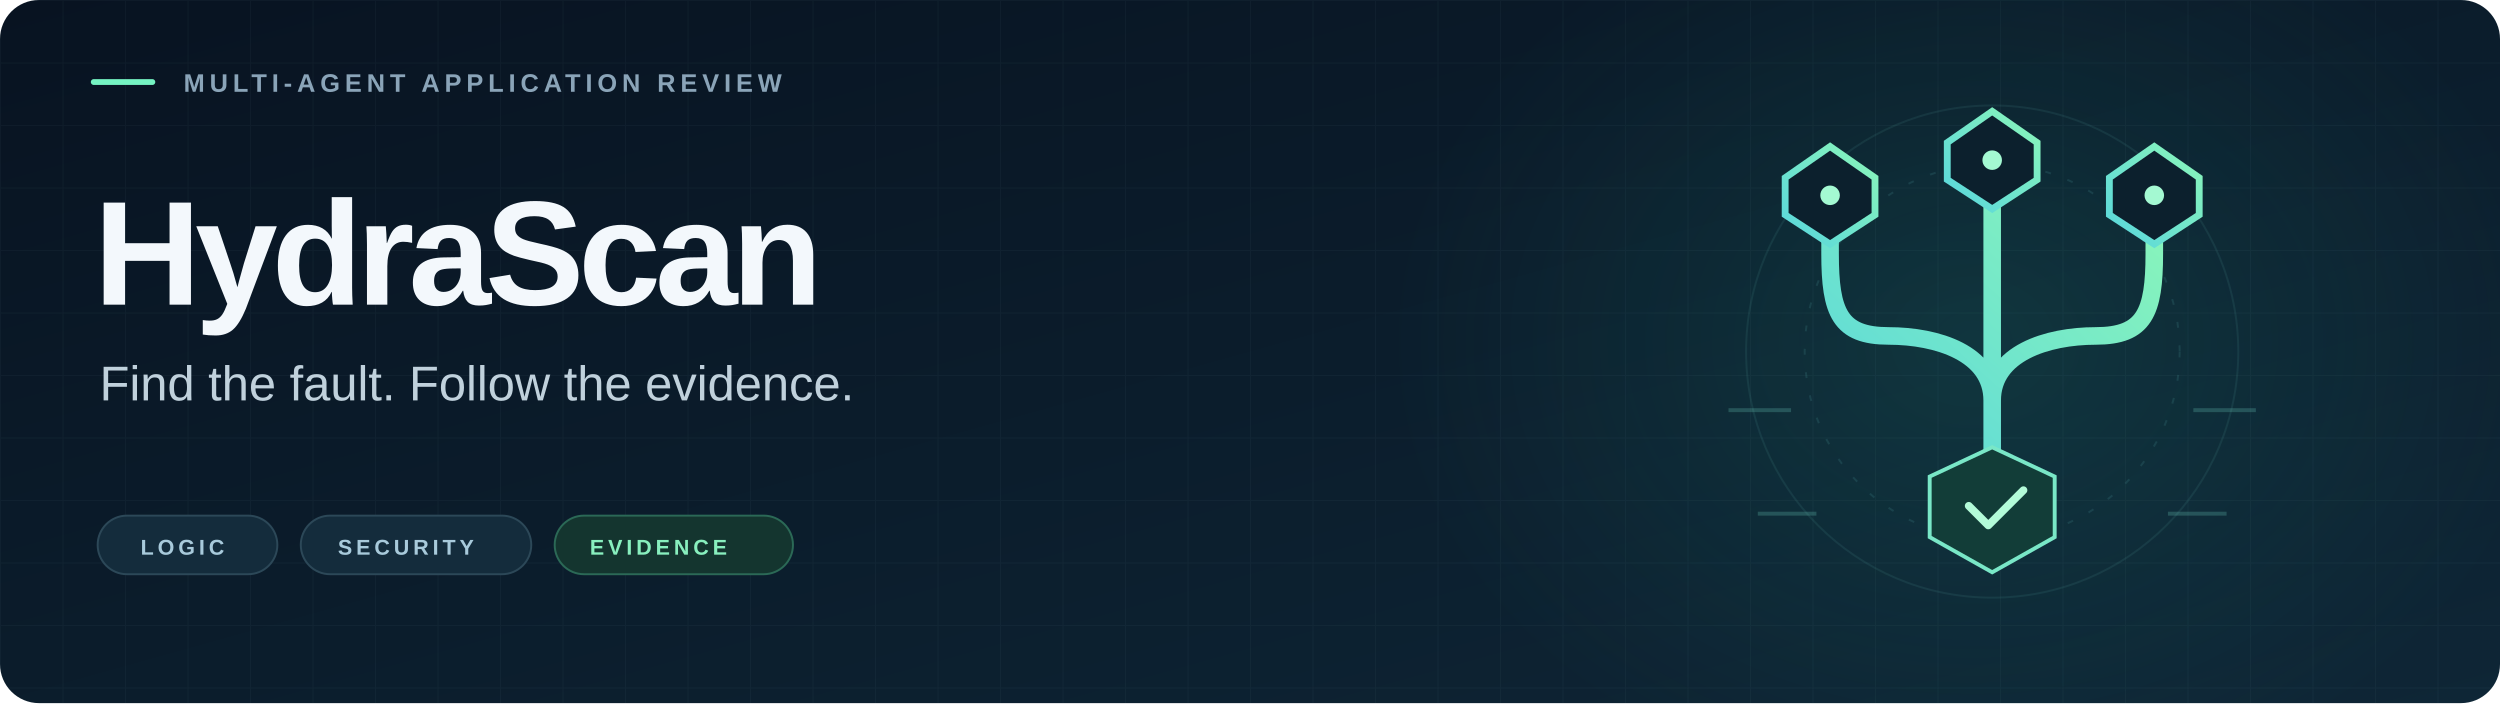
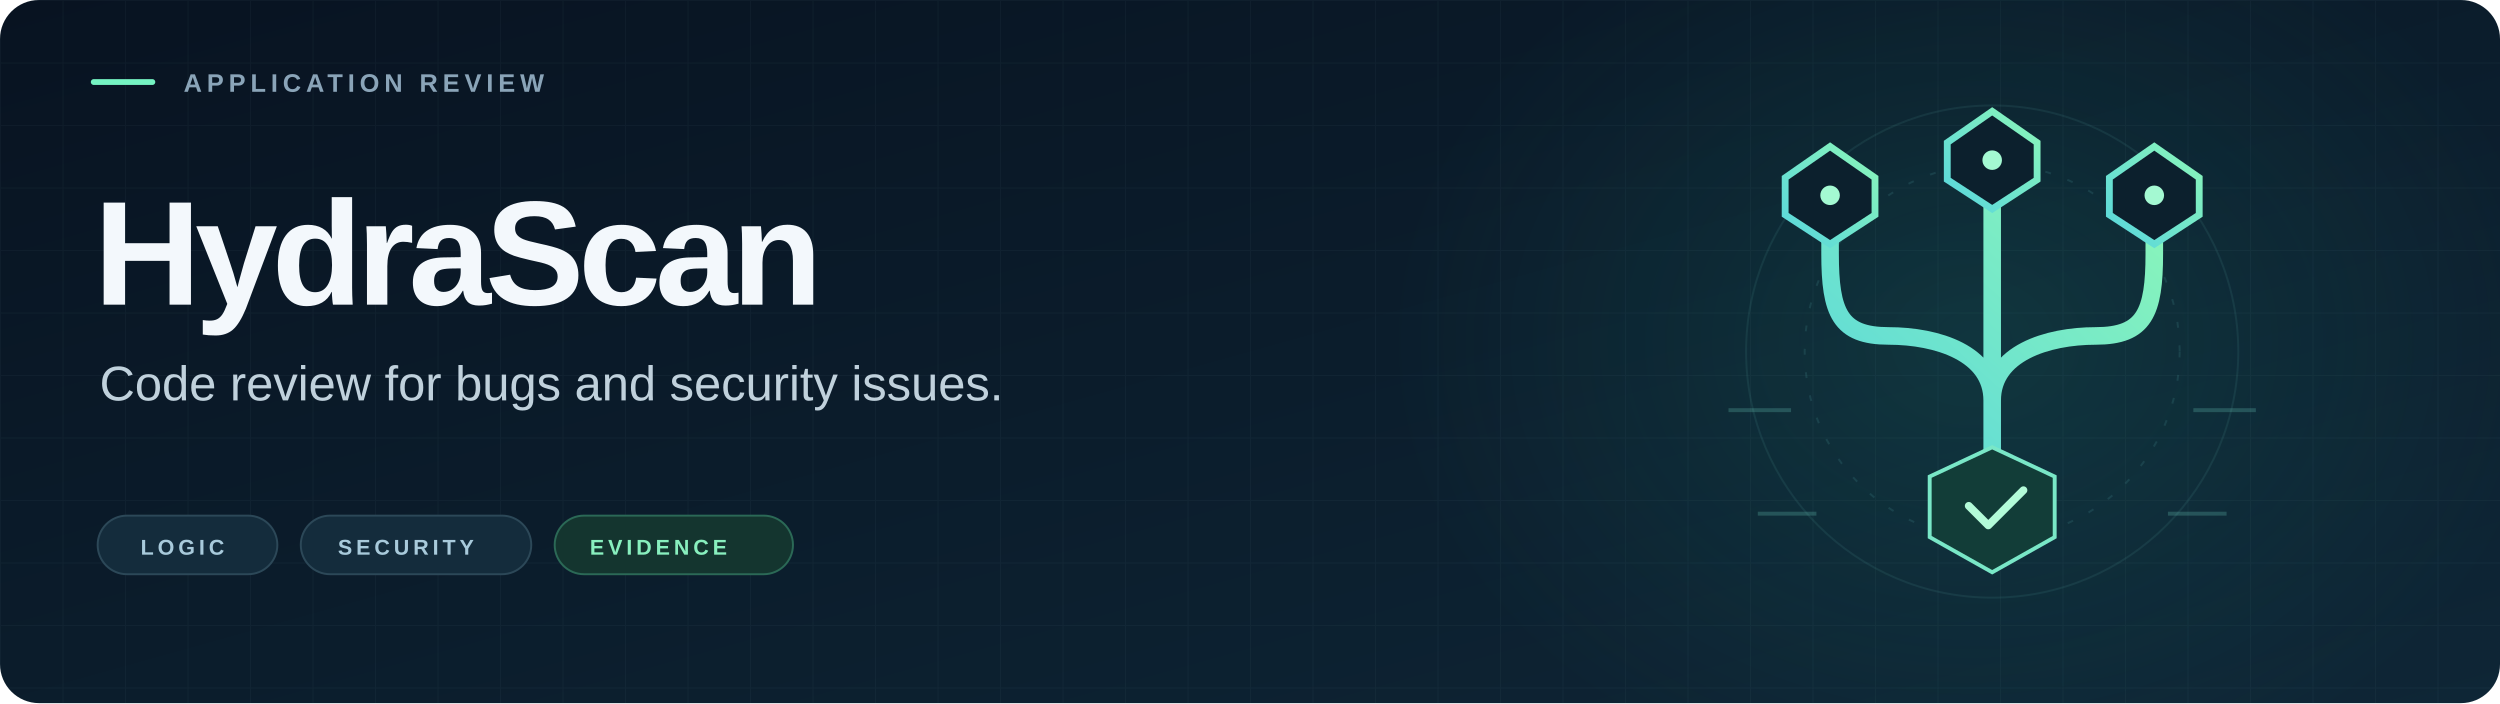
<svg xmlns="http://www.w3.org/2000/svg" width="1280" height="360" viewBox="0 0 1280 360" role="img" aria-labelledby="title desc">
  <defs>
    <linearGradient id="background" x2="1" y2="1">
      <stop stop-color="#081321" />
      <stop offset="1" stop-color="#0e2636" />
    </linearGradient>
    <linearGradient id="accent" x1="0" y1="1" x2="1" y2="0">
      <stop stop-color="#58d6dd" />
      <stop offset="1" stop-color="#8bf6b9" />
    </linearGradient>
    <radialGradient id="glow">
      <stop stop-color="#2edab3" stop-opacity=".12" />
      <stop offset="1" stop-color="#2edab3" stop-opacity="0" />
    </radialGradient>
    <pattern id="grid" width="32" height="32" patternUnits="userSpaceOnUse">
      <path d="M32 0H0V32" fill="none" stroke="#c7ebff" stroke-opacity=".035" />
    </pattern>
  </defs>
  <rect width="1280" height="360" rx="20" fill="url(#background)" />
  <rect width="1280" height="360" rx="20" fill="url(#grid)" />
  <ellipse cx="1010" cy="175" rx="300" ry="240" fill="url(#glow)" />
  <path d="M48 42H78" stroke="#75f3c2" stroke-width="3" stroke-linecap="round" />
  <g font-family="Segoe UI, Arial, sans-serif">
-     <text x="94" y="47" fill="#8aa4b8" font-size="13" font-weight="600" letter-spacing="2.5">MULTI-AGENT APPLICATION REVIEW</text>
+     <text x="94" y="47" fill="#8aa4b8" font-size="13" font-weight="600" letter-spacing="2.5">APPLICATION REVIEW</text>
    <text x="48" y="156" fill="#f3f8fc" font-size="76" font-weight="700" letter-spacing="-3">HydraScan</text>
-     <text x="51" y="205" fill="#c0d1dc" font-size="25">Find the fault. Follow the evidence.</text>
+     <text x="51" y="205" fill="#c0d1dc" font-size="25">Code review for bugs and security issues.</text>
    <g font-size="11" font-weight="600" letter-spacing="2">
      <rect x="50" y="264" width="92" height="30" rx="15" fill="#142c3c" stroke="#2c4858" />
      <text x="72" y="284" fill="#a8cadb">LOGIC</text>
      <rect x="154" y="264" width="118" height="30" rx="15" fill="#142c3c" stroke="#2c4858" />
      <text x="173" y="284" fill="#a8cadb">SECURITY</text>
      <rect x="284" y="264" width="122" height="30" rx="15" fill="#14352f" stroke="#2b6956" />
      <text x="302" y="284" fill="#88efbe">EVIDENCE</text>
    </g>
  </g>
  <g transform="translate(1020 180)">
    <circle r="126" fill="none" stroke="#73d7d0" stroke-opacity=".09" />
    <circle r="96" fill="none" stroke="#73d7d0" stroke-opacity=".12" stroke-dasharray="3 9" />
    <path d="M0 67V25C0 1-28-8-53-8S-83-20-83-50V-70M0 25V-83M0 25C0 1 28-8 53-8S83-20 83-50V-70" fill="none" stroke="url(#accent)" stroke-width="9" stroke-linecap="round" />
    <g fill="#0c202d" stroke="url(#accent)" stroke-width="3.5">
      <path d="M-83-105L-60-89V-70L-83-55L-106-70V-89Z" />
      <path d="M0-123L23-107V-88L0-73L-23-88V-107Z" />
      <path d="M83-105L106-89V-70L83-55L60-70V-89Z" />
    </g>
    <g fill="#a4f9d2">
      <circle cx="-83" cy="-80" r="5" />
      <circle cy="-98" r="5" />
      <circle cx="83" cy="-80" r="5" />
    </g>
    <path d="M-32 64L0 49L32 64V95L0 113L-32 95Z" fill="#123d38" stroke="#79e7c7" stroke-width="2" />
    <path d="M-12 79L-2 89L16 71" fill="none" stroke="#b3fbd8" stroke-width="4" stroke-linecap="round" stroke-linejoin="round" />
    <path d="M-135 30H-103M103 30H135M-120 83H-90M90 83H120" stroke="#6ccdbd" stroke-opacity=".25" stroke-width="2" />
  </g>
</svg>
